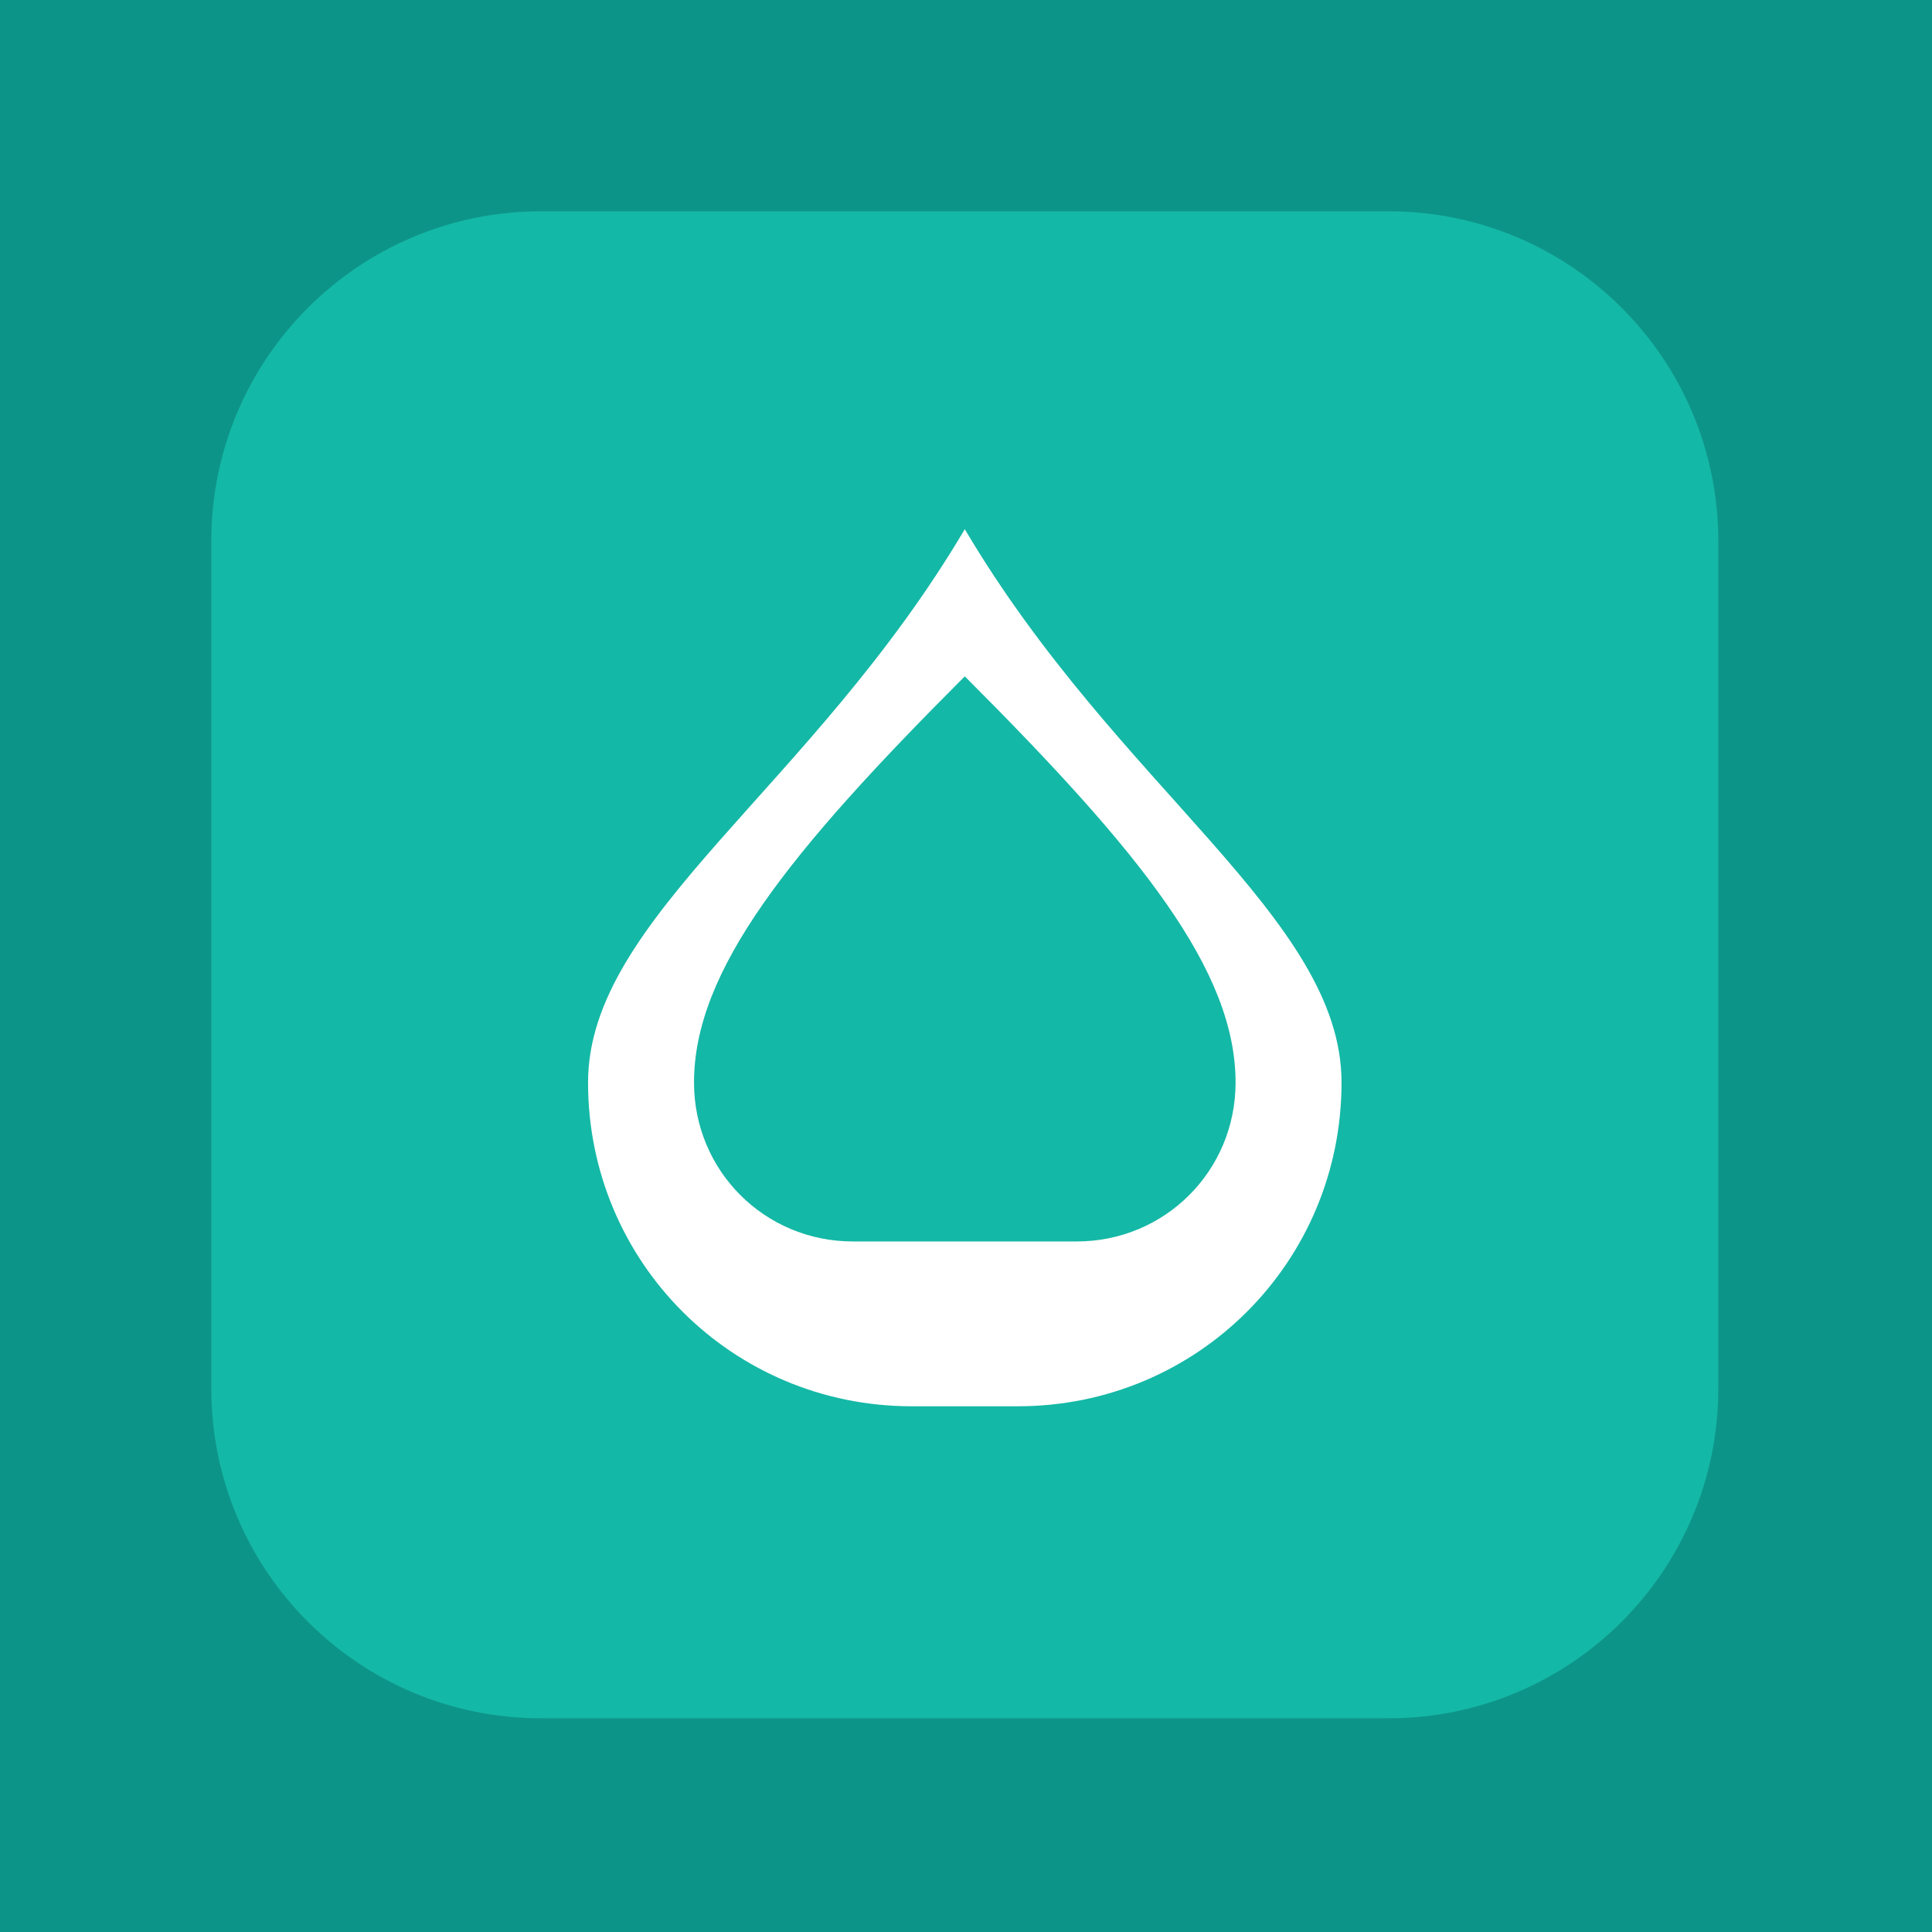
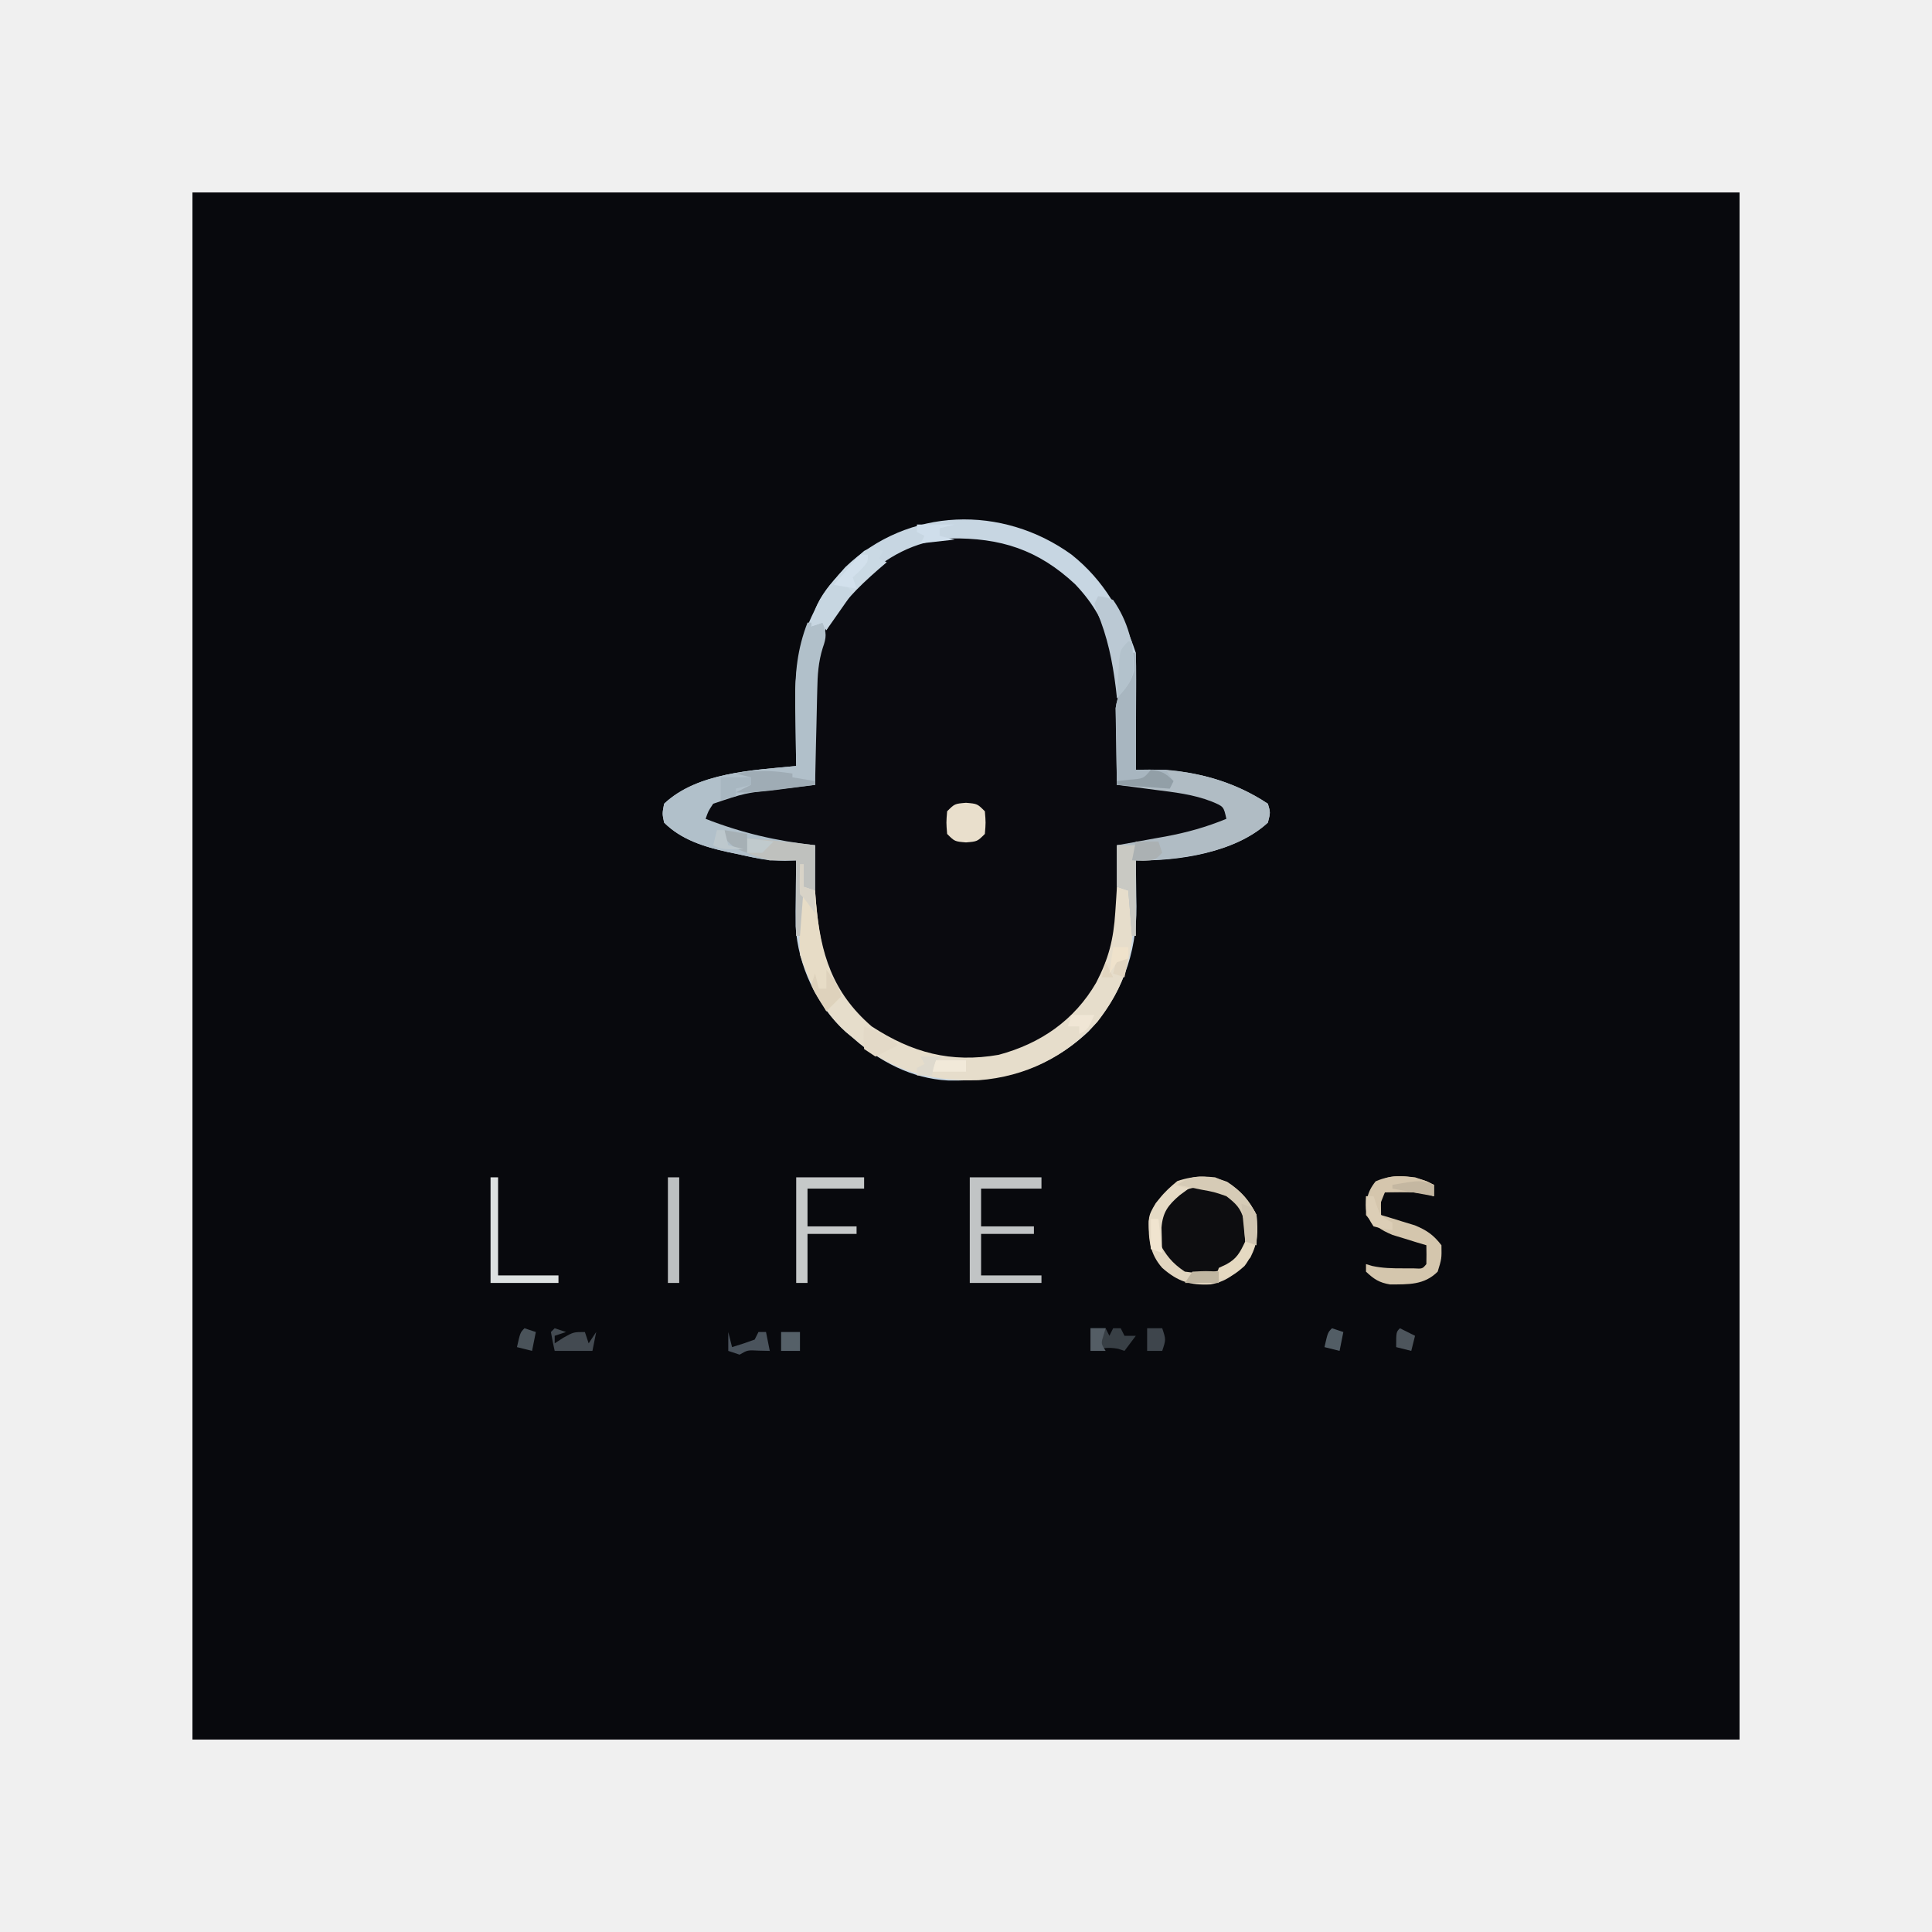
- <svg xmlns="http://www.w3.org/2000/svg" viewBox="0 0 512 512" role="img" aria-label="LifeOS">
-   <rect width="512" height="512" fill="#0d9488" />
-   <g transform="translate(56 56) scale(0.78)">
-     <rect width="512" height="512" rx="112" fill="#14b8a6" />
-     <path fill="#ffffff" d="M256 108c-52 88-128 132-128 188 0 61 49 110 110 110h36c61 0 110-49 110-110 0-56-76-100-128-188zm-92 188c0-38 32-78 92-138 60 60 92 100 92 138 0 30-24 54-54 54h-76c-30 0-54-24-54-54z" />
-   </g>
+ <svg xmlns="http://www.w3.org/2000/svg" version="1.1" width="512" height="512">
+   <path d="M0 0 C135.3 0 270.6 0 410 0 C410 135.3 410 270.6 410 410 C274.7 410 139.4 410 0 410 C0 274.7 0 139.4 0 0 Z " fill="#08090D" transform="translate(51,51)" />
+   <path d="M0 0 C8.597 6.849 13.548 15.644 17 26 C17.084 28.357 17.107 30.716 17.098 33.074 C17.096 33.758 17.095 34.442 17.093 35.146 C17.088 37.327 17.075 39.507 17.062 41.688 C17.057 43.167 17.053 44.647 17.049 46.127 C17.038 49.751 17.021 53.376 17 57 C18.802 56.979 18.802 56.979 20.641 56.957 C31.814 56.969 42.641 59.761 52 66 C52.688 68.312 52.688 68.312 52 71 C43.416 78.932 28.235 81.266 17 81 C17.01 81.564 17.021 82.128 17.032 82.709 C17.074 85.306 17.099 87.903 17.125 90.5 C17.142 91.387 17.159 92.274 17.176 93.188 C17.269 105.817 13.164 116.95 4.5 126.312 C-6.156 136.323 -18.399 139.636 -32.816 139.344 C-42.429 138.815 -50.926 134.323 -58 128 C-58.905 127.25 -58.905 127.25 -59.828 126.484 C-67.582 119.539 -72.516 108.873 -73.155 98.489 C-73.196 95.823 -73.175 93.166 -73.125 90.5 C-73.116 89.582 -73.107 88.664 -73.098 87.719 C-73.074 85.479 -73.042 83.24 -73 81 C-73.971 81.036 -74.941 81.072 -75.941 81.109 C-80.418 81.105 -84.586 80.234 -88.938 79.25 C-89.697 79.093 -90.457 78.935 -91.24 78.773 C-97.357 77.415 -103.484 75.516 -108 71 C-108.5 68.625 -108.5 68.625 -108 66 C-99.199 57.702 -84.496 57.122 -73 56 C-73.016 55.204 -73.031 54.408 -73.048 53.588 C-73.111 49.934 -73.149 46.28 -73.188 42.625 C-73.213 41.373 -73.238 40.122 -73.264 38.832 C-73.375 24.604 -69.659 13.905 -60 3.312 C-43.34 -12.639 -18.289 -13.264 0 0 Z " fill="#0A0A0F" transform="translate(284,147)" />
+   <path d="M0 0 C8.597 6.849 13.548 15.644 17 26 C17.084 28.357 17.107 30.716 17.098 33.074 C17.096 33.758 17.095 34.442 17.093 35.146 C17.088 37.327 17.075 39.507 17.062 41.688 C17.057 43.167 17.053 44.647 17.049 46.127 C17.038 49.751 17.021 53.376 17 57 C18.802 56.979 18.802 56.979 20.641 56.957 C31.814 56.969 42.641 59.761 52 66 C52.688 68.312 52.688 68.312 52 71 C43.416 78.932 28.235 81.266 17 81 C17.01 81.564 17.021 82.128 17.032 82.709 C17.074 85.306 17.099 87.903 17.125 90.5 C17.142 91.387 17.159 92.274 17.176 93.188 C17.269 105.817 13.164 116.95 4.5 126.312 C-6.156 136.323 -18.399 139.636 -32.816 139.344 C-42.429 138.815 -50.926 134.323 -58 128 C-58.905 127.25 -58.905 127.25 -59.828 126.484 C-67.582 119.539 -72.516 108.873 -73.155 98.489 C-73.196 95.823 -73.175 93.166 -73.125 90.5 C-73.116 89.582 -73.107 88.664 -73.098 87.719 C-73.074 85.479 -73.042 83.24 -73 81 C-73.971 81.036 -74.941 81.072 -75.941 81.109 C-80.418 81.105 -84.586 80.234 -88.938 79.25 C-89.697 79.093 -90.457 78.935 -91.24 78.773 C-97.357 77.415 -103.484 75.516 -108 71 C-108.5 68.625 -108.5 68.625 -108 66 C-99.199 57.702 -84.496 57.122 -73 56 C-73.016 55.204 -73.031 54.408 -73.048 53.588 C-73.111 49.934 -73.149 46.28 -73.188 42.625 C-73.213 41.373 -73.238 40.122 -73.264 38.832 C-73.375 24.604 -69.659 13.905 -60 3.312 C-43.34 -12.639 -18.289 -13.264 0 0 Z M-56 7 C-56.959 7.878 -56.959 7.878 -57.938 8.773 C-66.057 17.068 -68.534 27.411 -68.477 38.674 C-68.439 40.888 -68.377 43.1 -68.312 45.312 C-68.287 46.843 -68.265 48.374 -68.244 49.904 C-68.19 53.604 -68.104 57.302 -68 61 C-68.695 60.979 -69.391 60.958 -70.107 60.936 C-76.2 60.831 -81.622 61.228 -87.5 62.812 C-88.188 62.978 -88.877 63.144 -89.586 63.314 C-93.144 64.232 -95.735 65.006 -98 68 C-97.342 71.143 -97.342 71.143 -94.848 72.098 C-85.74 75.253 -77.632 77.122 -68 77 C-68.016 77.68 -68.031 78.36 -68.048 79.06 C-68.111 82.186 -68.149 85.311 -68.188 88.438 C-68.213 89.507 -68.238 90.576 -68.264 91.678 C-68.371 103.386 -64.952 113.807 -57 122.625 C-47.824 131.256 -37.363 134.363 -25.086 134.211 C-14.429 133.482 -4.965 128.478 2.312 120.75 C8.451 113.406 12.147 105.734 12.098 96.141 C12.094 95.026 12.091 93.911 12.088 92.762 C12.08 91.603 12.071 90.444 12.062 89.25 C12.058 88.076 12.053 86.901 12.049 85.691 C12.037 82.794 12.021 79.897 12 77 C12.735 76.937 13.469 76.874 14.226 76.81 C15.688 76.682 15.688 76.682 17.18 76.551 C18.622 76.426 18.622 76.426 20.093 76.298 C28.055 75.482 34.831 73.567 42 70 C40.659 66.897 40.202 66.114 37.125 64.375 C29.044 61.294 20.547 60.861 12 61 C12.016 60.083 12.031 59.166 12.048 58.221 C12.099 54.773 12.137 51.326 12.165 47.877 C12.18 46.394 12.2 44.91 12.226 43.426 C12.467 29.427 10.939 18.278 0.891 7.801 C-8.888 -1.321 -18.83 -4.533 -32.211 -4.309 C-41.847 -3.524 -48.979 0.538 -56 7 Z " fill="#C7D6E2" transform="translate(284,147)" />
+   <path d="M0 0 C0.33 0 0.66 0 1 0 C1 1.98 1 3.96 1 6 C1.99 6.33 2.98 6.66 4 7 C4.086 8.111 4.173 9.222 4.262 10.367 C5.447 23.634 8.534 33.955 19 43 C29.69 49.966 39.929 52.753 52.648 50.539 C63.755 47.561 72.712 41.396 78.504 31.406 C81.821 24.98 83.093 19.992 83.562 12.75 C83.688 10.855 83.688 10.855 83.816 8.922 C83.877 7.958 83.938 6.993 84 6 C85.333 6 86.667 6 88 6 C88.97 20.447 87.971 30.01 78.801 41.836 C70.45 51.029 59.739 56.341 47.371 57.273 C34.47 57.607 23.843 54.797 14 46 C13.397 45.5 12.793 45 12.172 44.484 C6.074 39.023 2.565 31.695 0 24 C-0.082 22.154 -0.107 20.305 -0.098 18.457 C-0.094 17.384 -0.091 16.311 -0.088 15.205 C-0.08 14.086 -0.071 12.966 -0.062 11.812 C-0.058 10.681 -0.053 9.55 -0.049 8.385 C-0.037 5.59 -0.021 2.795 0 0 Z " fill="#E6DDCB" transform="translate(212,229)" />
+   <path d="M0 0 C1.32 0 2.64 0 4 0 C5.051 2.734 5.053 3.851 4.049 6.661 C2.867 10.424 2.651 13.9 2.586 17.805 C2.567 18.529 2.547 19.253 2.527 19.999 C2.468 22.291 2.421 24.583 2.375 26.875 C2.337 28.438 2.298 30 2.258 31.562 C2.162 35.375 2.078 39.187 2 43 C0.919 43.128 -0.162 43.257 -1.276 43.389 C-2.718 43.564 -4.16 43.739 -5.602 43.914 C-6.666 44.04 -6.666 44.04 -7.752 44.168 C-16.62 45.172 -16.62 45.172 -25 48 C-26.322 50.005 -26.322 50.005 -27 52 C-17.417 55.753 -8.203 57.866 2 59 C2 62.96 2 66.92 2 71 C1.01 70.67 0.02 70.34 -1 70 C-1.33 74.29 -1.66 78.58 -2 83 C-2.33 83 -2.66 83 -3 83 C-3 76.4 -3 69.8 -3 63 C-5.31 63 -7.62 63 -10 63 C-13.022 62.604 -15.965 61.922 -18.938 61.25 C-20.077 61.014 -20.077 61.014 -21.24 60.773 C-27.357 59.415 -33.484 57.516 -38 53 C-38.5 50.625 -38.5 50.625 -38 48 C-29.199 39.702 -14.496 39.122 -3 38 C-3.016 37.204 -3.031 36.408 -3.048 35.588 C-3.111 31.934 -3.149 28.28 -3.188 24.625 C-3.213 23.373 -3.238 22.122 -3.264 20.832 C-3.322 13.349 -2.718 7.002 0 0 Z " fill="#B1C0CA" transform="translate(214,165)" />
+   <path d="M0 0 C3.62 2.333 5.89 4.968 7.812 8.812 C8.199 13.455 8.284 15.869 6.188 20.062 C3.096 23.642 0.45 26.348 -4.363 27.195 C-9.759 27.467 -13.031 26.474 -17.188 22.812 C-20.487 19.073 -20.869 15.228 -20.746 10.391 C-19.752 5.802 -16.749 2.733 -13.188 -0.188 C-8.482 -1.756 -4.661 -1.736 0 0 Z " fill="#0D0D10" transform="translate(325.1875,313.1875)" />
+   <path d="M0 0 C0.33 0 0.66 0 1 0 C1 10.23 1 20.46 1 31 C3.64 31 6.28 31 9 31 C18.662 31.847 27.886 34.59 36 40 C36.688 42.312 36.688 42.312 36 45 C27.284 53.055 12.335 55 1 55 C1 61.6 1 68.2 1 75 C0.67 75 0.34 75 0 75 C-0.33 71.04 -0.66 67.08 -1 63 C-1.99 62.67 -2.98 62.34 -4 62 C-4 58.37 -4 54.74 -4 51 C-2.577 50.746 -1.154 50.492 0.312 50.23 C2.208 49.883 4.104 49.536 6 49.188 C6.935 49.022 7.869 48.856 8.832 48.686 C14.517 47.632 19.652 46.201 25 44 C24.289 40.734 24.289 40.734 21.121 39.418 C16.263 37.515 11.21 36.956 6.062 36.312 C5.092 36.183 4.122 36.053 3.123 35.92 C0.75 35.604 -1.624 35.298 -4 35 C-4.087 31.271 -4.141 27.542 -4.188 23.812 C-4.213 22.757 -4.238 21.702 -4.264 20.615 C-4.273 19.594 -4.283 18.572 -4.293 17.52 C-4.317 16.113 -4.317 16.113 -4.341 14.679 C-3.935 11.489 -2.713 9.689 -1 7 C-0.281 3.305 -0.281 3.305 0 0 Z " fill="#B0BCC4" transform="translate(300,173)" />
+   <path d="M0 0 C3.62 2.333 5.89 4.968 7.812 8.812 C8.199 13.455 8.284 15.869 6.188 20.062 C3.096 23.642 0.45 26.348 -4.363 27.195 C-9.759 27.467 -13.031 26.474 -17.188 22.812 C-20.487 19.073 -20.869 15.228 -20.746 10.391 C-19.752 5.802 -16.749 2.733 -13.188 -0.188 C-8.482 -1.756 -4.661 -1.736 0 0 Z M-16.188 5.812 C-18.476 9.082 -18.659 11.882 -18.188 15.812 C-16.148 19.47 -14.683 21.482 -11.188 23.812 C-6.928 24.427 -3.215 24.25 0.75 22.562 C3.477 20.249 4.584 18.157 5.184 14.629 C5.314 10.199 5.288 8.413 2.438 4.812 C-3.593 0.218 -10.846 -0.014 -16.188 5.812 Z " fill="#E1D5BF" transform="translate(325.1875,313.1875)" />
+   <path d="M0 0 C6.27 0 12.54 0 19 0 C19 0.99 19 1.98 19 3 C13.72 3 8.44 3 3 3 C3 6.3 3 9.6 3 13 C7.62 13 12.24 13 17 13 C17 13.66 17 14.32 17 15 C12.38 15 7.76 15 3 15 C3 18.63 3 22.26 3 26 C8.28 26 13.56 26 19 26 C19 26.66 19 27.32 19 28 C12.73 28 6.46 28 0 28 C0 18.76 0 9.52 0 0 Z " fill="#C1C4C5" transform="translate(257,312)" />
+   <path d="M0 0 C0.66 0.33 1.32 0.66 2 1 C2 1.99 2 2.98 2 4 C1.437 3.838 0.873 3.675 0.293 3.508 C-2.104 2.977 -4.235 2.867 -6.688 2.875 C-7.475 2.872 -8.263 2.87 -9.074 2.867 C-11.008 2.789 -11.008 2.789 -12 4 C-12.041 5.666 -12.043 7.334 -12 9 C-11.18 9.242 -10.36 9.485 -9.516 9.734 C-8.438 10.07 -7.36 10.405 -6.25 10.75 C-5.183 11.075 -4.115 11.4 -3.016 11.734 C0.188 13.079 1.88 14.264 4 17 C4.062 20.562 4.062 20.562 3 24 C-0.606 27.606 -4.772 27.354 -9.598 27.398 C-12.48 26.92 -13.892 25.996 -16 24 C-16 23.34 -16 22.68 -16 22 C-15.457 22.162 -14.915 22.325 -14.355 22.492 C-11.621 23.082 -9.109 23.132 -6.312 23.125 C-5.339 23.128 -4.366 23.13 -3.363 23.133 C-1.044 23.266 -1.044 23.266 0 22 C0.041 20.334 0.043 18.666 0 17 C-0.82 16.758 -1.64 16.515 -2.484 16.266 C-4.101 15.763 -4.101 15.763 -5.75 15.25 C-6.817 14.925 -7.885 14.6 -8.984 14.266 C-12.188 12.921 -13.883 11.739 -16 9 C-16 5.28 -15.802 2.995 -13.438 0.062 C-8.882 -1.923 -4.583 -1.528 0 0 Z " fill="#D4C6AD" transform="translate(378,313)" />
+   <path d="M0 0 C0.33 0 0.66 0 1 0 C1 10.23 1 20.46 1 31 C3.64 31 6.28 31 9 31 C9.66 31.99 10.32 32.98 11 34 C10.67 34.66 10.34 35.32 10 36 C3.07 35.505 3.07 35.505 -4 35 C-4.081 31.27 -4.141 27.543 -4.188 23.812 C-4.213 22.757 -4.238 21.702 -4.264 20.615 C-4.273 19.594 -4.283 18.572 -4.293 17.52 C-4.317 16.113 -4.317 16.113 -4.341 14.679 C-3.935 11.489 -2.713 9.689 -1 7 C-0.281 3.305 -0.281 3.305 0 0 Z " fill="#A8B6C0" transform="translate(300,173)" />
+   <path d="M0 0 C5.94 0 11.88 0 18 0 C18 0.99 18 1.98 18 3 C13.05 3 8.1 3 3 3 C3 6.3 3 9.6 3 13 C7.29 13 11.58 13 16 13 C16 13.66 16 14.32 16 15 C11.71 15 7.42 15 3 15 C3 19.29 3 23.58 3 28 C2.01 28 1.02 28 0 28 C0 18.76 0 9.52 0 0 Z " fill="#C6C9C9" transform="translate(211,312)" />
+   <path d="M0 0 C0.33 0 0.66 0 1 0 C1 1.98 1 3.96 1 6 C1.99 6.33 2.98 6.66 4 7 C4.086 8.1 4.173 9.199 4.262 10.332 C5.086 19.412 6.431 26.926 11 35 C9.68 36.32 8.36 37.64 7 39 C6.018 37.064 5.04 35.126 4.062 33.188 C3.517 32.109 2.972 31.03 2.41 29.918 C0.437 25.835 -0.121 22.945 -0.098 18.457 C-0.094 17.384 -0.091 16.311 -0.088 15.205 C-0.08 14.086 -0.071 12.966 -0.062 11.812 C-0.058 10.681 -0.053 9.55 -0.049 8.385 C-0.037 5.59 -0.021 2.795 0 0 Z " fill="#E7DCC6" transform="translate(212,229)" />
+   <path d="M0 0 C0.99 0.33 1.98 0.66 3 1 C2.67 1.66 2.34 2.32 2 3 C2.66 3.33 3.32 3.66 4 4 C3.264 4.629 2.528 5.258 1.77 5.906 C-3.847 10.833 -8.428 15.348 -12 22 C-12.33 21.34 -12.66 20.68 -13 20 C-13.99 20.33 -14.98 20.66 -16 21 C-15.495 12.914 -7.722 6.087 -2 1 C-1.34 0.67 -0.68 0.34 0 0 Z " fill="#CAD9E4" transform="translate(231,145)" />
+   <path d="M0 0 C6.69 0.524 13.349 1.105 20 2 C20 5.96 20 9.92 20 14 C19.01 13.67 18.02 13.34 17 13 C16.67 17.29 16.34 21.58 16 26 C15.67 26 15.34 26 15 26 C15 19.4 15 12.8 15 6 C12.69 6 10.38 6 8 6 C4.562 5 4.562 5 2 4 C2 3.01 2 2.02 2 1 C1.34 0.67 0.68 0.34 0 0 Z " fill="#BFC1BE" transform="translate(196,222)" />
+   <path d="M0 0 C1.828 0.191 1.828 0.191 4 1 C7.93 6.699 9.555 12.864 9.566 19.711 C8.797 22.82 7.102 24.635 5 27 C4.853 25.675 4.853 25.675 4.703 24.324 C3.808 17.144 2.505 10.794 -0.293 4.109 C-0.526 3.413 -0.76 2.717 -1 2 C-0.67 1.34 -0.34 0.68 0 0 Z " fill="#BBC9D4" transform="translate(291,158)" />
+   <path d="M0 0 C0.66 0 1.32 0 2 0 C2 8.58 2 17.16 2 26 C7.28 26 12.56 26 18 26 C18 26.66 18 27.32 18 28 C12.06 28 6.12 28 0 28 C0 18.76 0 9.52 0 0 Z " fill="#DDE1E1" transform="translate(130,312)" />
+   <path d="M0 0 C3 0.25 3 0.25 5 2.25 C5.25 5.25 5.25 5.25 5 8.25 C3 10.25 3 10.25 0 10.5 C-3 10.25 -3 10.25 -5 8.25 C-5.25 5.25 -5.25 5.25 -5 2.25 C-3 0.25 -3 0.25 0 0 Z " fill="#E9DFCC" transform="translate(256,212.75)" />
+   <path d="M0 0 C0.99 0 1.98 0 3 0 C3 9.24 3 18.48 3 28 C2.01 28 1.02 28 0 28 C0 18.76 0 9.52 0 0 Z " fill="#BDC0C1" transform="translate(177,312)" />
+   <path d="M0 0 C5.337 1.988 8.453 4.907 11 10 C11.134 12.672 11.043 15.323 11 18 C10.01 17.67 9.02 17.34 8 17 C7.87 15.047 7.74 13.094 7.609 11.141 C6.746 8.107 5.485 6.929 3 5 C-0.247 3.88 -0.247 3.88 -3.75 3.25 C-4.92 3.008 -6.091 2.765 -7.297 2.516 C-8.189 2.345 -9.081 2.175 -10 2 C-6.258 -0.495 -4.438 -0.376 0 0 Z " fill="#D6CBB6" transform="translate(322,312)" />
+   <path d="M0 0 C2.64 0 5.28 0 8 0 C7.01 0.33 6.02 0.66 5 1 C5 8.59 5 16.18 5 24 C4.67 24 4.34 24 4 24 C3.67 20.04 3.34 16.08 3 12 C2.01 11.67 1.02 11.34 0 11 C0 7.37 0 3.74 0 0 Z " fill="#C9C9C3" transform="translate(296,224)" />
+   <path d="M0 0 C0.99 0.99 1.98 1.98 3 3 C0.69 6.3 -1.62 9.6 -4 13 C-4.33 12.34 -4.66 11.68 -5 11 C-5.99 11.33 -6.98 11.66 -8 12 C-7.469 7.483 -5.766 4.579 -3 1 C-2.01 0.67 -1.02 0.34 0 0 Z " fill="#C7D6E1" transform="translate(223,154)" />
+   <path d="M0 0 C0 0.33 0 0.66 0 1 C2.97 1.495 2.97 1.495 6 2 C6 2.33 6 2.66 6 3 C3.438 3.337 0.875 3.67 -1.688 4 C-2.409 4.095 -3.13 4.191 -3.873 4.289 C-7.61 4.767 -11.223 5.119 -15 5 C-13.68 4.34 -12.36 3.68 -11 3 C-11 2.34 -11 1.68 -11 1 C-12.32 0.67 -13.64 0.34 -15 0 C-9.654 -1.002 -5.376 -0.849 0 0 Z " fill="#9FACB5" transform="translate(210,205)" />
+   <path d="M0 0 C3 1 3 1 5 2 C5 2.99 5 3.98 5 5 C4.157 4.754 4.157 4.754 3.297 4.504 C0.869 3.971 -1.269 3.901 -3.75 3.938 C-4.949 3.951 -4.949 3.951 -6.172 3.965 C-7.077 3.982 -7.077 3.982 -8 4 C-8.66 5.65 -9.32 7.3 -10 9 C-11.062 7.188 -11.062 7.188 -12 5 C-10.026 -0.922 -5.431 -0.549 0 0 Z " fill="#D5C6AD" transform="translate(375,312)" />
+   <path d="M0 0 C1.32 0.33 2.64 0.66 4 1 C3.216 1.577 2.433 2.155 1.625 2.75 C-1.481 5.413 -2.855 7.249 -3.195 11.359 C-3.172 12.148 -3.149 12.937 -3.125 13.75 C-3.107 14.549 -3.089 15.348 -3.07 16.172 C-3.047 16.775 -3.024 17.378 -3 18 C-3.99 17.67 -4.98 17.34 -6 17 C-6.92 8.531 -6.92 8.531 -4.664 4.777 C-3.18 3.081 -1.675 1.506 0 0 Z " fill="#E5DAC5" transform="translate(311,314)" />
+   <path d="M0 0 C1.32 0 2.64 0 4 0 C4.33 0.66 4.66 1.32 5 2 C5.33 1.34 5.66 0.68 6 0 C6.66 0 7.32 0 8 0 C8.33 0.66 8.66 1.32 9 2 C9.99 2 10.98 2 12 2 C11.01 3.32 10.02 4.64 9 6 C8.443 5.814 7.886 5.629 7.312 5.438 C4.601 4.924 2.656 5.336 0 6 C0 4.02 0 2.04 0 0 Z " fill="#383F45" transform="translate(289,352)" />
+   <path d="M0 0 C0.99 0.33 1.98 0.66 3 1 C2.01 1.33 1.02 1.66 0 2 C0 2.66 0 3.32 0 4 C0.763 3.505 1.526 3.01 2.312 2.5 C5 1 5 1 8 1 C8.33 1.99 8.66 2.98 9 4 C9.66 3.01 10.32 2.02 11 1 C10.67 2.65 10.34 4.3 10 6 C6.7 6 3.4 6 0 6 C-0.382 4.344 -0.714 2.675 -1 1 C-0.67 0.67 -0.34 0.34 0 0 Z " fill="#434A51" transform="translate(147,352)" />
+   <path d="M0 0 C0.33 0 0.66 0 1 0 C1.469 4.692 1.83 8.633 -1.188 12.5 C-3.995 14.995 -5.313 15.789 -9 16 C-8.67 15.01 -8.34 14.02 -8 13 C-7.381 12.711 -6.763 12.422 -6.125 12.125 C-3.219 10.587 -2.406 8.946 -1 6 C-0.286 2.806 -0.286 2.806 0 0 Z " fill="#E5D9C1" transform="translate(331,323)" />
+   <path d="M0 0 C3.459 1.249 6.147 2.675 9 5 C7.02 5.99 5.04 6.98 3 8 C2.01 7.34 1.02 6.68 0 6 C-0.188 2.875 -0.188 2.875 0 0 Z " fill="#E3D9C7" transform="translate(229,272)" />
+   <path d="M0 0 C1.892 2.386 3.024 4.072 4 7 C2.68 8.32 1.36 9.64 0 11 C-3.223 5.824 -3.223 5.824 -4 4 C-3.67 3.01 -3.34 2.02 -3 1 C-2.67 2.32 -2.34 3.64 -2 5 C-1.34 5 -0.68 5 0 5 C0 3.35 0 1.7 0 0 Z " fill="#DED2BC" transform="translate(219,257)" />
+   <path d="M0 0 C2.935 0.367 3.864 0.864 6 3 C5.67 3.66 5.34 4.32 5 5 C-1.93 4.505 -1.93 4.505 -9 4 C-9 3.67 -9 3.34 -9 3 C-7.886 2.876 -6.772 2.752 -5.625 2.625 C-1.969 2.353 -1.969 2.353 0 0 Z " fill="#929FA7" transform="translate(305,204)" />
+   <path d="M0 0 C0.33 0 0.66 0 1 0 C1.109 1.561 1.186 3.124 1.25 4.688 C1.296 5.558 1.343 6.428 1.391 7.324 C0.883 10.802 -0.663 12.447 -3 15 C-2.886 12.874 -2.759 10.749 -2.625 8.625 C-2.555 7.442 -2.486 6.258 -2.414 5.039 C-2 2 -2 2 0 0 Z " fill="#B3C2CC" transform="translate(299,170)" />
+   <path d="M0 0 C3.3 0 6.6 0 10 0 C8.68 0.33 7.36 0.66 6 1 C6 1.66 6 2.32 6 3 C7.32 3.33 8.64 3.66 10 4 C5.545 4.495 5.545 4.495 1 5 C1.33 4.34 1.66 3.68 2 3 C1.34 2.67 0.68 2.34 0 2 C0 1.34 0 0.68 0 0 Z " fill="#CFDEEB" transform="translate(243,139)" />
+   <path d="M0 0 C0.33 1.32 0.66 2.64 1 4 C3.02 3.398 5.021 2.727 7 2 C7.33 1.34 7.66 0.68 8 0 C8.66 0 9.32 0 10 0 C10.33 1.65 10.66 3.3 11 5 C10.051 4.979 9.102 4.959 8.125 4.938 C5.093 4.774 5.093 4.774 3 6 C2.01 5.67 1.02 5.34 0 5 C0 3.35 0 1.7 0 0 Z M1 6 C3 7 3 7 3 7 Z " fill="#4A535C" transform="translate(193,353)" />
+   <path d="M0 0 C2.64 0 5.28 0 8 0 C8 0.66 8 1.32 8 2 C6.68 2.33 5.36 2.66 4 3 C4 3.66 4 4.32 4 5 C2.68 5.33 1.36 5.66 0 6 C0 4.02 0 2.04 0 0 Z " fill="#A8B7C1" transform="translate(191,206)" />
+   <path d="M0 0 C0.66 0 1.32 0 2 0 C2.268 0.784 2.536 1.567 2.812 2.375 C3.848 5.281 3.848 5.281 7 7 C7 7.66 7 8.32 7 9 C4.625 8.688 4.625 8.688 2 8 C-0.152 4.772 -0.201 3.716 0 0 Z " fill="#DCCEB6" transform="translate(362,317)" />
+   <path d="M0 0 C1.32 0.66 2.64 1.32 4 2 C3.67 3.32 3.34 4.64 3 6 C1.68 5.67 0.36 5.34 -1 5 C-1 1 -1 1 0 0 Z " fill="#4D555C" transform="translate(371,352)" />
+   <path d="M0 0 C1.32 0 2.64 0 4 0 C5 3 5 3 4 6 C2.68 6 1.36 6 0 6 C0 4.02 0 2.04 0 0 Z " fill="#3E454C" transform="translate(304,352)" />
+   <path d="M0 0 C2.64 0 5.28 0 8 0 C8 0.99 8 1.98 8 3 C5.03 3 2.06 3 -1 3 C-0.67 2.01 -0.34 1.02 0 0 Z " fill="#F1E9D9" transform="translate(248,281)" />
+   <path d="M0 0 C0.99 0.33 1.98 0.66 3 1 C2.67 2.65 2.34 4.3 2 6 C0.68 5.67 -0.64 5.34 -2 5 C-1.125 1.125 -1.125 1.125 0 0 Z " fill="#4A535A" transform="translate(139,352)" />
+   <path d="M0 0 C1.98 0 3.96 0 6 0 C6.33 0.99 6.66 1.98 7 3 C5 5 5 5 1.875 5.125 C0.452 5.063 0.452 5.063 -1 5 C-0.67 3.35 -0.34 1.7 0 0 Z " fill="#ABB1B3" transform="translate(301,223)" />
+   <path d="M0 0 C0.66 0 1.32 0 2 0 C2 2 2 2 0 4.125 C-0.66 4.744 -1.32 5.362 -2 6 C-1.67 6.99 -1.34 7.98 -1 9 C-3.97 8.505 -3.97 8.505 -7 8 C-6.021 6.854 -5.042 5.708 -4.062 4.562 C-3.517 3.924 -2.972 3.286 -2.41 2.629 C-1.632 1.73 -0.841 0.841 0 0 Z " fill="#D2E0EC" transform="translate(228,147)" />
+   <path d="M0 0 C3 1 3 1 4 3 C4.134 5.672 4.043 8.323 4 11 C3.01 10.67 2.02 10.34 1 10 C0.67 6.7 0.34 3.4 0 0 Z " fill="#CFC4B0" transform="translate(329,319)" />
+   <path d="M0 0 C1.65 0 3.3 0 5 0 C5 1.65 5 3.3 5 5 C3.35 5 1.7 5 0 5 C0 3.35 0 1.7 0 0 Z " fill="#556068" transform="translate(207,353)" />
+   <path d="M0 0 C2.97 0.33 5.94 0.66 9 1 C7.515 2.485 7.515 2.485 6 4 C4.68 4 3.36 4 2 4 C2 3.01 2 2.02 2 1 C1.34 0.67 0.68 0.34 0 0 Z " fill="#C0CACD" transform="translate(196,222)" />
+   <path d="M0 0 C0.99 0.33 1.98 0.66 3 1 C2.67 2.65 2.34 4.3 2 6 C0.68 5.67 -0.64 5.34 -2 5 C-1.125 1.125 -1.125 1.125 0 0 Z " fill="#525D65" transform="translate(353,352)" />
+   <path d="M0 0 C1.98 0 3.96 0 6 0 C4.25 3.875 4.25 3.875 2 5 C2 4.34 2 3.68 2 3 C1.01 3 0.02 3 -1 3 C-0.67 2.01 -0.34 1.02 0 0 Z " fill="#F0E6D5" transform="translate(284,269)" />
+   <path d="M0 0 C0.99 0 1.98 0 3 0 C2.67 1.65 2.34 3.3 2 5 C1.01 4.67 0.02 4.34 -1 4 C-0.67 2.68 -0.34 1.36 0 0 Z M-3 1 C-2.34 2.32 -1.68 3.64 -1 5 C-1.99 5 -2.98 5 -4 5 C-3.67 3.68 -3.34 2.36 -3 1 Z " fill="#E1D5C0" transform="translate(296,254)" />
+   <path d="M0 0 C2.97 0.495 2.97 0.495 6 1 C6 2.65 6 4.3 6 6 C3.003 5.001 1.973 4.349 0 2 C0 1.34 0 0.68 0 0 Z " fill="#A6B0B5" transform="translate(192,220)" />
+   <path d="M0 0 C0.66 0 1.32 0 2 0 C2.33 2.97 2.66 5.94 3 9 C2.01 8.67 1.02 8.34 0 8 C0 5.36 0 2.72 0 0 Z " fill="#F0E4CF" transform="translate(305,323)" />
+   <path d="M0 0 C1.32 0 2.64 0 4 0 C3.814 0.619 3.629 1.238 3.438 1.875 C2.763 4.042 2.763 4.042 4 6 C2.68 6 1.36 6 0 6 C0 4.02 0 2.04 0 0 Z " fill="#545D65" transform="translate(289,352)" />
+   <path d="M0 0 C3.625 -0.188 3.625 -0.188 7 0 C7 0.99 7 1.98 7 3 C4.03 3 1.06 3 -2 3 C-1.34 2.01 -0.68 1.02 0 0 Z " fill="#C0B6A1" transform="translate(316,337)" />
+   <path d="M0 0 C0 0.99 0 1.98 0 3 C-3.63 2.34 -7.26 1.68 -11 1 C-11 0.67 -11 0.34 -11 0 C-3.571 -1.286 -3.571 -1.286 0 0 Z " fill="#C4B7A1" transform="translate(380,314)" />
+   <path d="M0 0 C1.98 0 3.96 0 6 0 C5.01 0.495 5.01 0.495 4 1 C3.348 3.025 3.348 3.025 3 5 C1.68 5 0.36 5 -1 5 C-1 4.34 -1 3.68 -1 3 C-0.34 2.67 0.32 2.34 1 2 C0.67 1.34 0.34 0.68 0 0 Z " fill="#DED9CD" transform="translate(244,280)" />
+   <path d="M0 0 C0.33 0 0.66 0 1 0 C1 1.98 1 3.96 1 6 C1.99 6.33 2.98 6.66 4 7 C4 8.98 4 10.96 4 13 C3.526 12.361 3.051 11.721 2.562 11.062 C1.163 9.117 1.163 9.117 0 8 C-0.141 5.329 -0.042 2.676 0 0 Z " fill="#D8D3C7" transform="translate(212,229)" />
+   <path d="M0 0 C0.66 0 1.32 0 2 0 C2.33 1.32 2.66 2.64 3 4 C4.32 4.33 5.64 4.66 7 5 C1.25 5.125 1.25 5.125 -1 4 C-0.67 2.68 -0.34 1.36 0 0 Z " fill="#BDC8CD" transform="translate(190,220)" />
+   <path d="M0 0 C1.32 0 2.64 0 4 0 C4 0.99 4 1.98 4 3 C3.01 3.33 2.02 3.66 1 4 C0.34 4.99 -0.32 5.98 -1 7 C-0.67 4.69 -0.34 2.38 0 0 Z " fill="#EFE2CB" transform="translate(295,251)" />
</svg>
